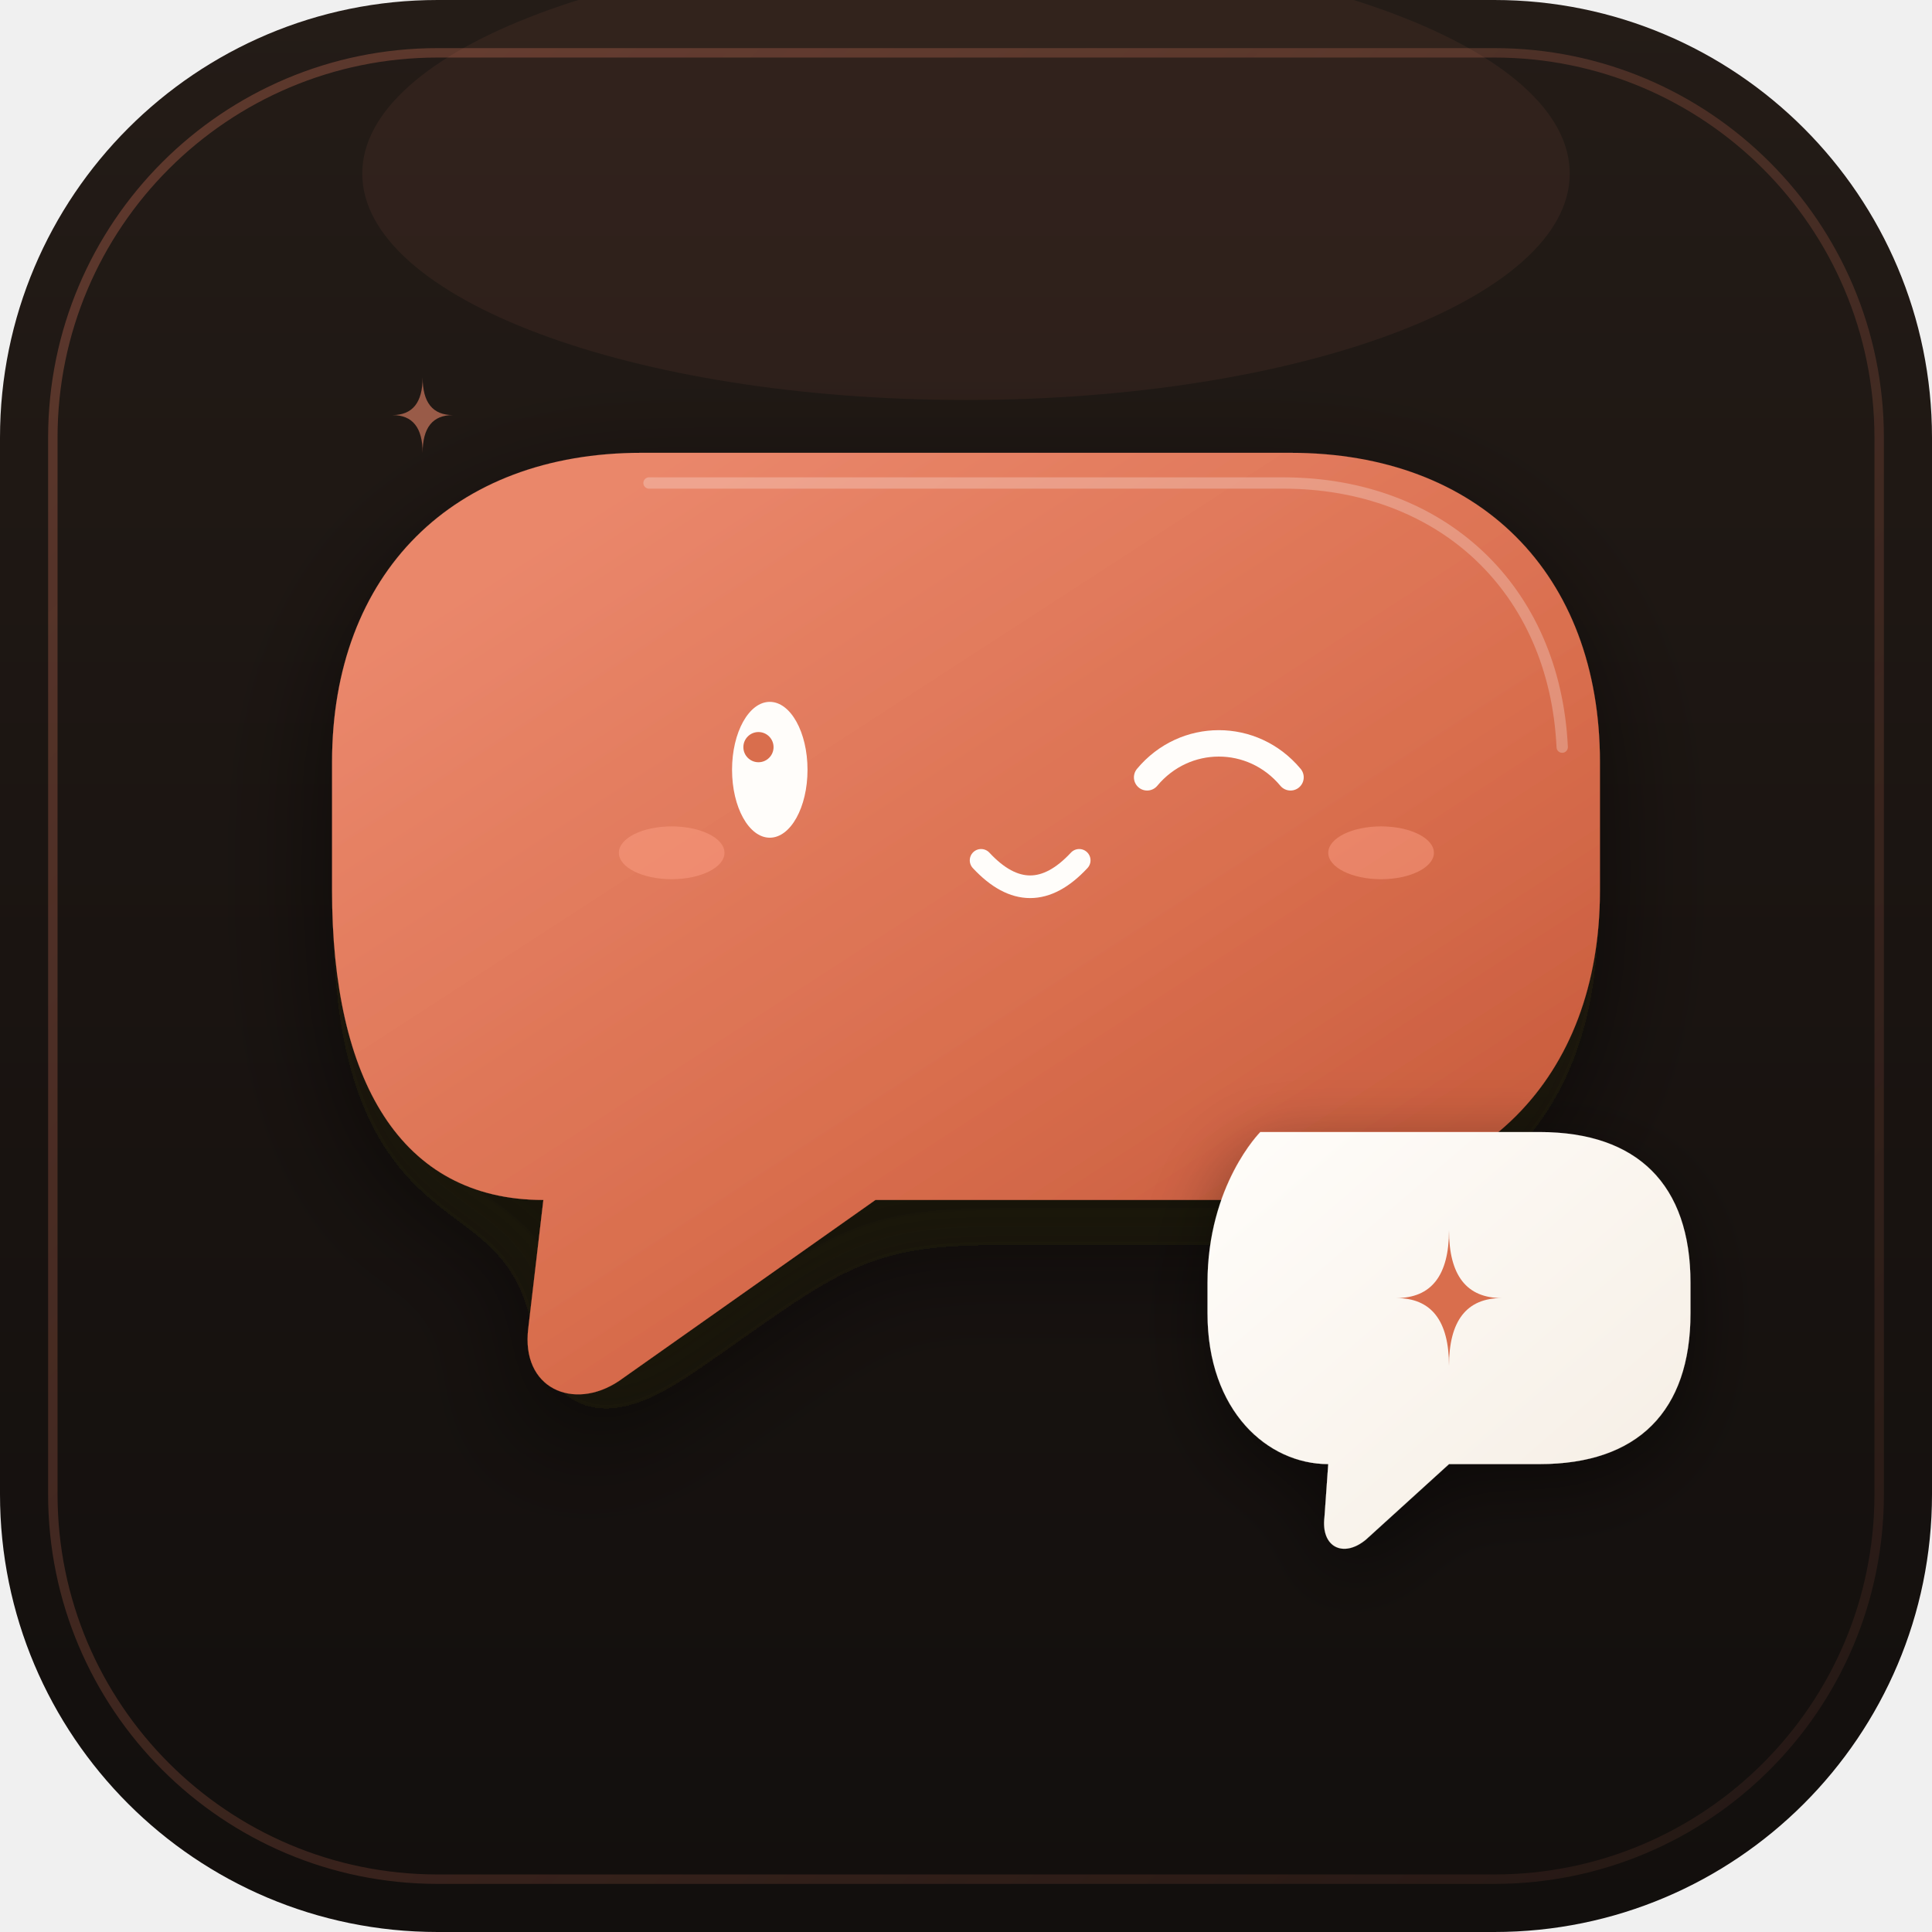
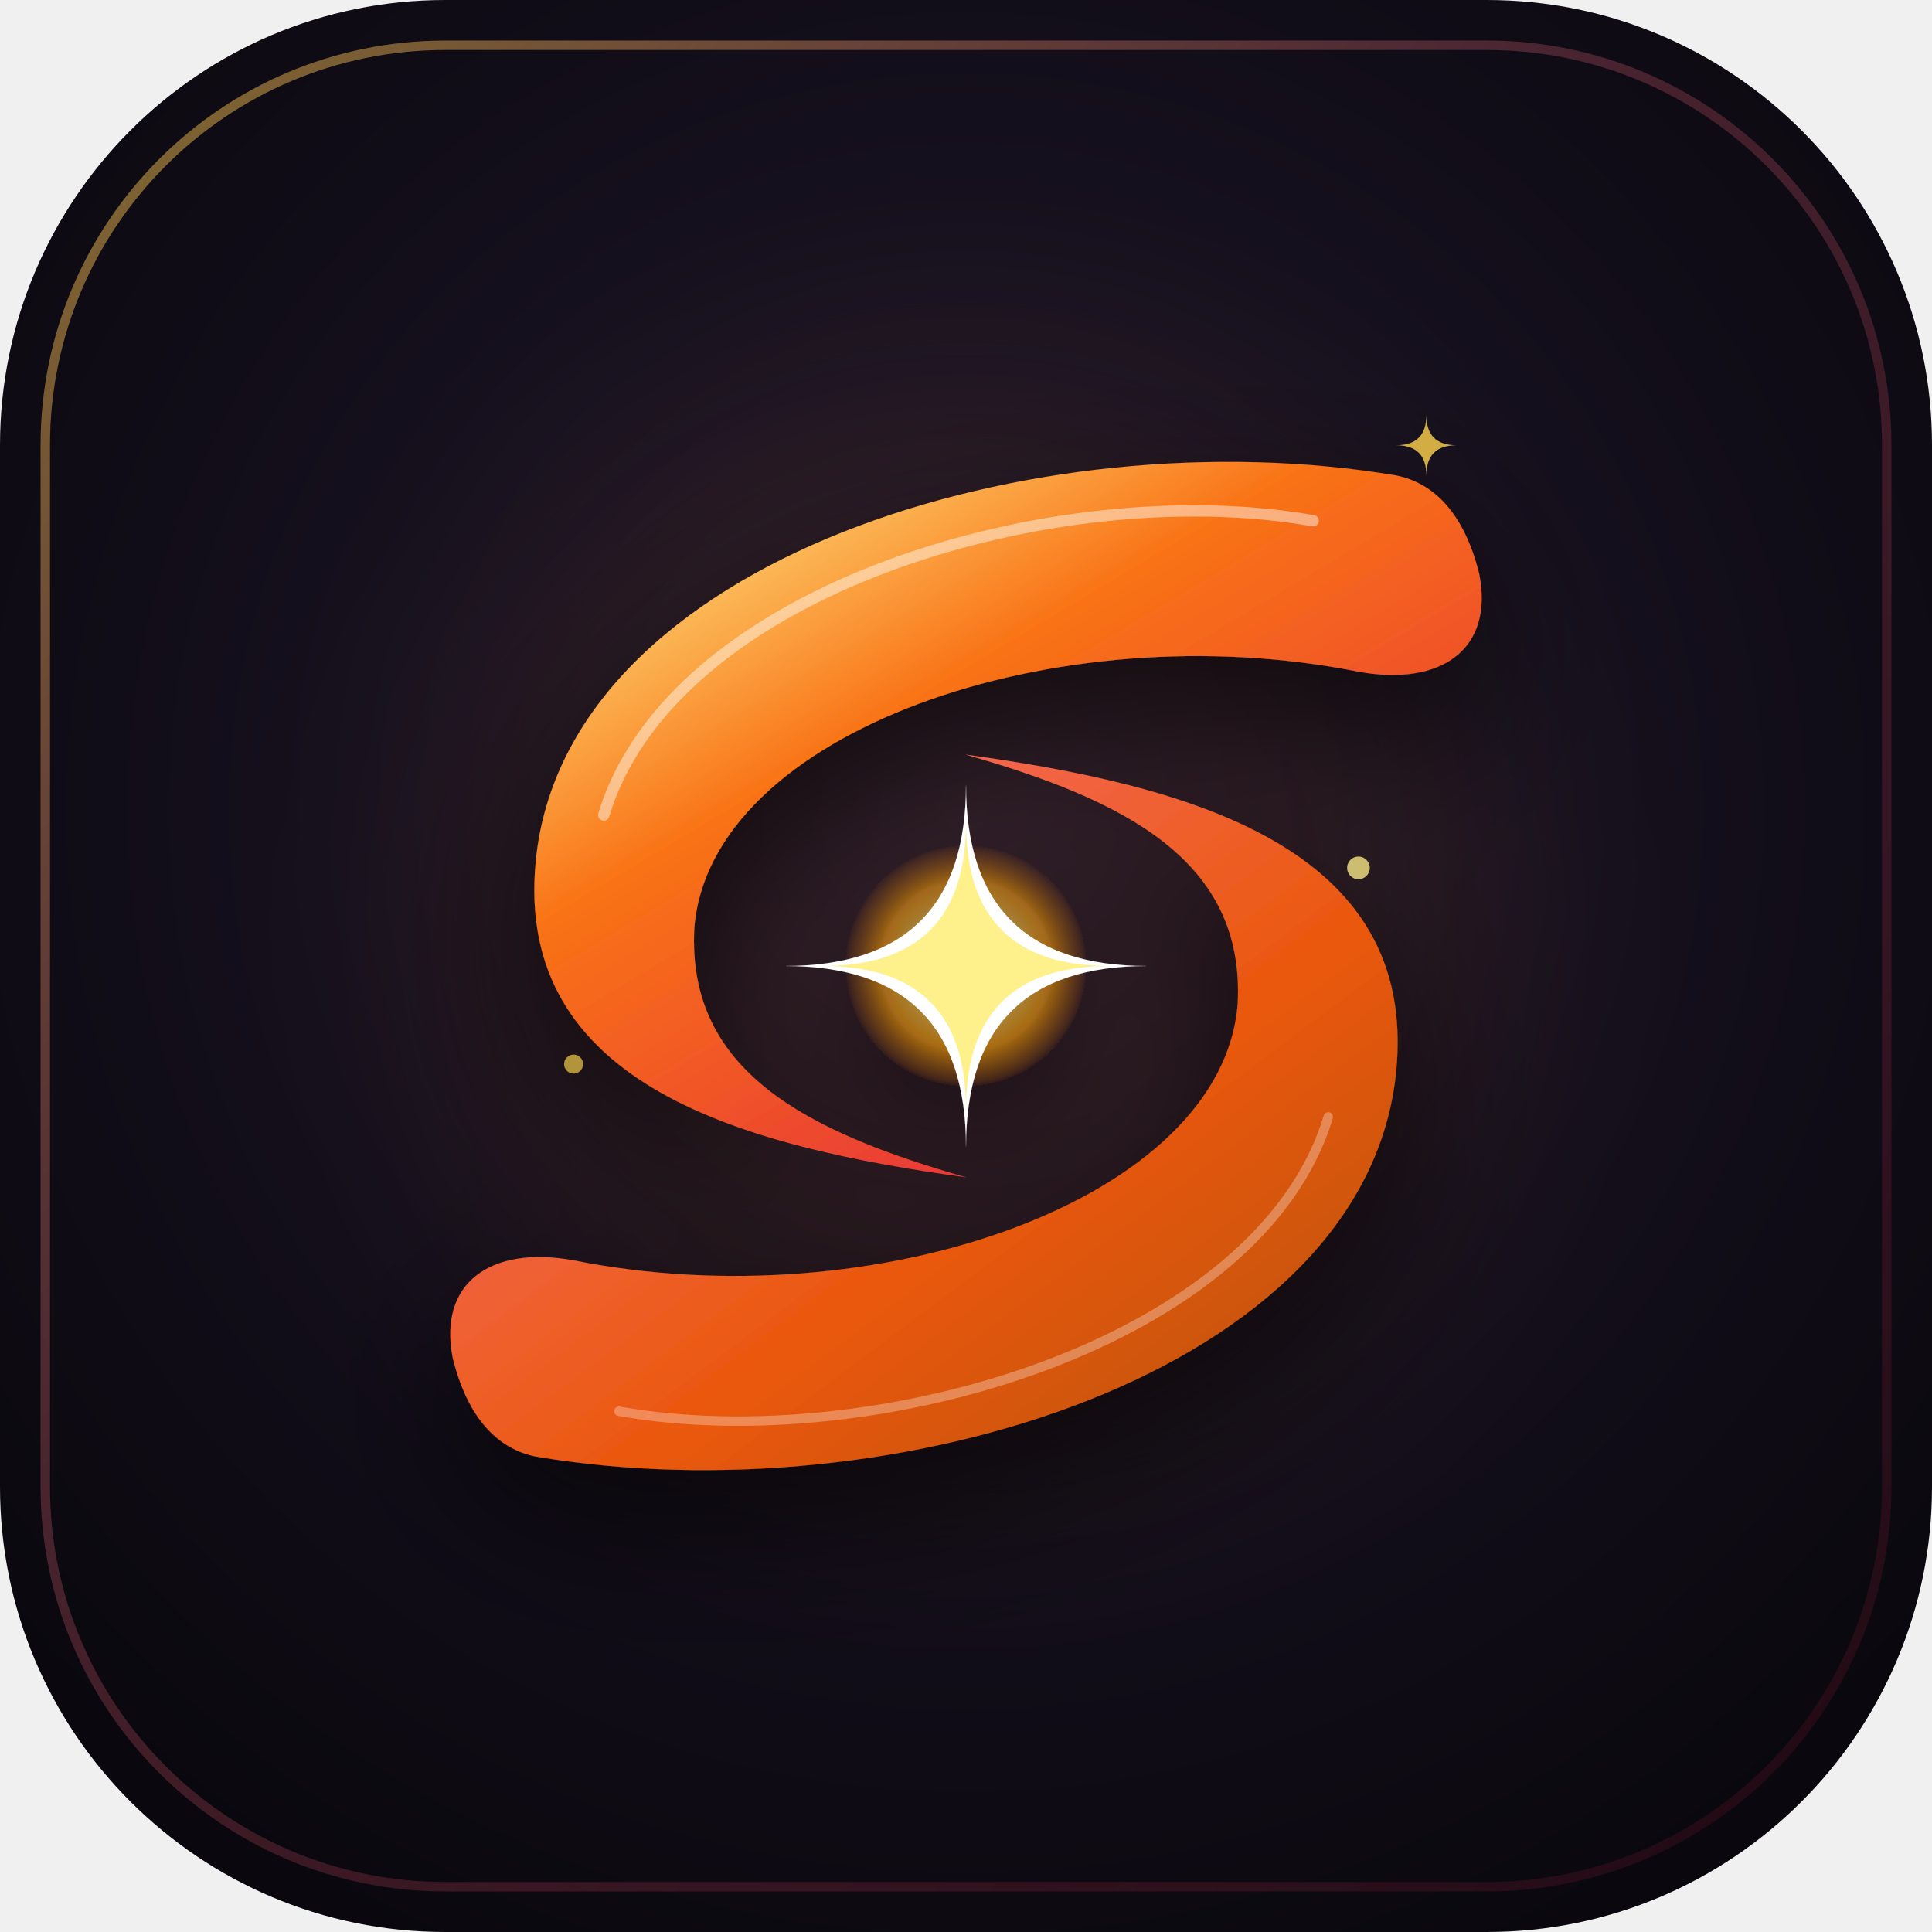
<svg xmlns="http://www.w3.org/2000/svg" viewBox="0 0 512 512" width="512" height="512">
  <defs>
-     <linearGradient id="soraBg" x1="0%" y1="0%" x2="0%" y2="100%">
-       <stop offset="0%" stop-color="#241c17" />
-       <stop offset="50%" stop-color="#1a1411" />
-       <stop offset="100%" stop-color="#120f0d" />
+     <radialGradient id="bgGlow" cx="50%" cy="42%" r="65%">
+       <stop offset="0%" stop-color="#241b2e" />
+       <stop offset="55%" stop-color="#140f1c" />
+       <stop offset="100%" stop-color="#0a080e" />
+     </radialGradient>
+     <linearGradient id="bevelGrad" x1="0%" y1="0%" x2="100%" y2="100%">
+       <stop offset="0%" stop-color="#fcd34d" stop-opacity="0.5" />
+       <stop offset="40%" stop-color="#fb7185" stop-opacity="0.25" />
+       <stop offset="100%" stop-color="#e11d48" stop-opacity="0.1" />
    </linearGradient>
-     <linearGradient id="soraRim" x1="0%" y1="0%" x2="100%" y2="100%">
-       <stop offset="0%" stop-color="#e07a5f" stop-opacity="0.32" />
-       <stop offset="100%" stop-color="#e07a5f" stop-opacity="0.08" />
+     <linearGradient id="upperWing" x1="10%" y1="0%" x2="90%" y2="100%">
+       <stop offset="0%" stop-color="#fef08a" />
+       <stop offset="35%" stop-color="#f97316" />
+       <stop offset="100%" stop-color="#e11d48" />
    </linearGradient>
-     <linearGradient id="primaryBubble" x1="15%" y1="10%" x2="85%" y2="90%">
-       <stop offset="0%" stop-color="#ea876b" />
-       <stop offset="60%" stop-color="#d96e4e" />
-       <stop offset="100%" stop-color="#c65a3b" />
+     <linearGradient id="lowerWing" x1="0%" y1="0%" x2="100%" y2="100%">
+       <stop offset="0%" stop-color="#fb7185" />
+       <stop offset="60%" stop-color="#ea580c" />
+       <stop offset="100%" stop-color="#b45309" />
    </linearGradient>
-     <linearGradient id="secondaryBubble" x1="0%" y1="0%" x2="100%" y2="100%">
-       <stop offset="0%" stop-color="#fffdfa" />
-       <stop offset="100%" stop-color="#f5ede3" />
-     </linearGradient>
-     <filter id="bubbleShadow" x="-15%" y="-15%" width="130%" height="130%">
-       <feDropShadow dx="0" dy="12" stdDeviation="16" flood-color="#0a0807" flood-opacity="0.55" />
-     </filter>
-     <filter id="subShadow" x="-25%" y="-25%" width="150%" height="150%">
-       <feDropShadow dx="0" dy="6" stdDeviation="10" flood-color="#0a0807" flood-opacity="0.45" />
+     <radialGradient id="sparkGlow" cx="50%" cy="50%" r="50%">
+       <stop offset="0%" stop-color="#ffffff" />
+       <stop offset="30%" stop-color="#fef08a" />
+       <stop offset="70%" stop-color="#f59e0b" />
+       <stop offset="100%" stop-color="#d97706" stop-opacity="0" />
+     </radialGradient>
+     <filter id="shadow" x="-20%" y="-20%" width="140%" height="140%">
+       <feDropShadow dx="0" dy="16" stdDeviation="20" flood-color="#000000" flood-opacity="0.65" />
    </filter>
  </defs>
-   <rect width="512" height="512" rx="116" fill="url(#soraBg)" />
-   <rect x="14" y="14" width="484" height="484" rx="102" fill="none" stroke="url(#soraRim)" stroke-width="2.5" />
-   <ellipse cx="256" cy="46" rx="160" ry="60" fill="#ea876b" opacity="0.07" />
-   <g filter="url(#bubbleShadow)">
-     <path d="M 170 120               H 342               C 392 120, 424 152, 424 202               V 236               C 424 286, 392 318, 342 318               H 232               L 164 366               C 152 374, 138 368, 140 352               L 144 318               C 106 318, 88 286, 88 236               V 202               C 88 152, 120 120, 170 120 Z" fill="url(#primaryBubble)" />
-     <path d="M 172 128 H 340 C 382 128, 412 156, 414 198" fill="none" stroke="#ffffff" stroke-width="3" stroke-linecap="round" opacity="0.25" />
-     <ellipse cx="204" cy="204" rx="10" ry="18" fill="#fffdfa" />
-     <circle cx="201" cy="198" r="4" fill="#d96e4e" />
-     <path d="M 304 206 C 314 194, 332 194, 342 206" fill="none" stroke="#fffdfa" stroke-width="7" stroke-linecap="round" stroke-linejoin="round" />
-     <ellipse cx="178" cy="226" rx="14" ry="7" fill="#ffa287" opacity="0.45" />
-     <ellipse cx="366" cy="226" rx="14" ry="7" fill="#ffa287" opacity="0.45" />
-     <path d="M 260 228 Q 273 242 286 228" fill="none" stroke="#fffdfa" stroke-width="6" stroke-linecap="round" />
+   <rect width="512" height="512" rx="118" fill="url(#bgGlow)" />
+   <rect x="12" y="12" width="488" height="488" rx="106" fill="none" stroke="url(#bevelGrad)" stroke-width="2.5" />
+   <circle cx="256" cy="245" r="140" fill="#f97316" opacity="0.08" filter="blur(30px)" />
+   <g filter="url(#shadow)">
+     <path d="M 370 126              C 275 110, 150 148, 142 228              C 136 288, 198 304, 256 312              C 214 300, 182 284, 184 246              C 188 194, 280 162, 360 178              C 382 182, 396 172, 392 152              C 388 136, 380 128, 370 126 Z" fill="url(#upperWing)" />
+     <path d="M 348 138 C 280 126, 178 156, 160 216" fill="none" stroke="#ffffff" stroke-width="3" stroke-linecap="round" opacity="0.45" />
+     <path d="M 142 386              C 237 402, 362 364, 370 284              C 376 224, 314 208, 256 200              C 298 212, 330 228, 328 266              C 324 318, 232 350, 152 334              C 130 330, 116 340, 120 360              C 124 376, 132 384, 142 386 Z" fill="url(#lowerWing)" />
+     <path d="M 164 374 C 232 386, 334 356, 352 296" fill="none" stroke="#ffffff" stroke-width="2.5" stroke-linecap="round" opacity="0.3" />
+     <circle cx="256" cy="256" r="32" fill="url(#sparkGlow)" opacity="0.55" />
+     <path d="M 256 208              Q 256 256 208 256              Q 256 256 256 304              Q 256 256 304 256              Q 256 256 256 208 Z" fill="#ffffff" />
+     <path d="M 256 218              Q 256 256 218 256              Q 256 256 256 294              Q 256 256 294 256              Q 256 256 256 218 Z" fill="#fef08a" />
+     <circle cx="360" cy="230" r="3" fill="#fef08a" opacity="0.75" />
+     <circle cx="152" cy="282" r="2.5" fill="#fcd34d" opacity="0.6" />
+     <path d="M 378 110 Q 378 118 370 118 Q 378 118 378 126 Q 378 118 386 118 Q 378 118 378 110 Z" fill="#fcd34d" opacity="0.8" />
  </g>
-   <g filter="url(#subShadow)">
-     <path d="M 334 300               H 408               C 434 300, 448 314, 448 340               V 348               C 448 374, 434 388, 408 388               H 384               L 362 408               C 356 413, 350 410, 351 402               L 352 388               C 336 388, 320 374, 320 348               V 340               C 320 314, 334 300, 334 300 Z" fill="url(#secondaryBubble)" />
-     <path d="M 384 326               Q 384 344 370 344               Q 384 344 384 362               Q 384 344 398 344               Q 384 344 384 326 Z" fill="#d96e4e" />
-   </g>
-   <path d="M 112 100             Q 112 110 104 110             Q 112 110 112 120             Q 112 110 120 110             Q 112 110 112 100 Z" fill="#ea876b" opacity="0.6" />
</svg>
